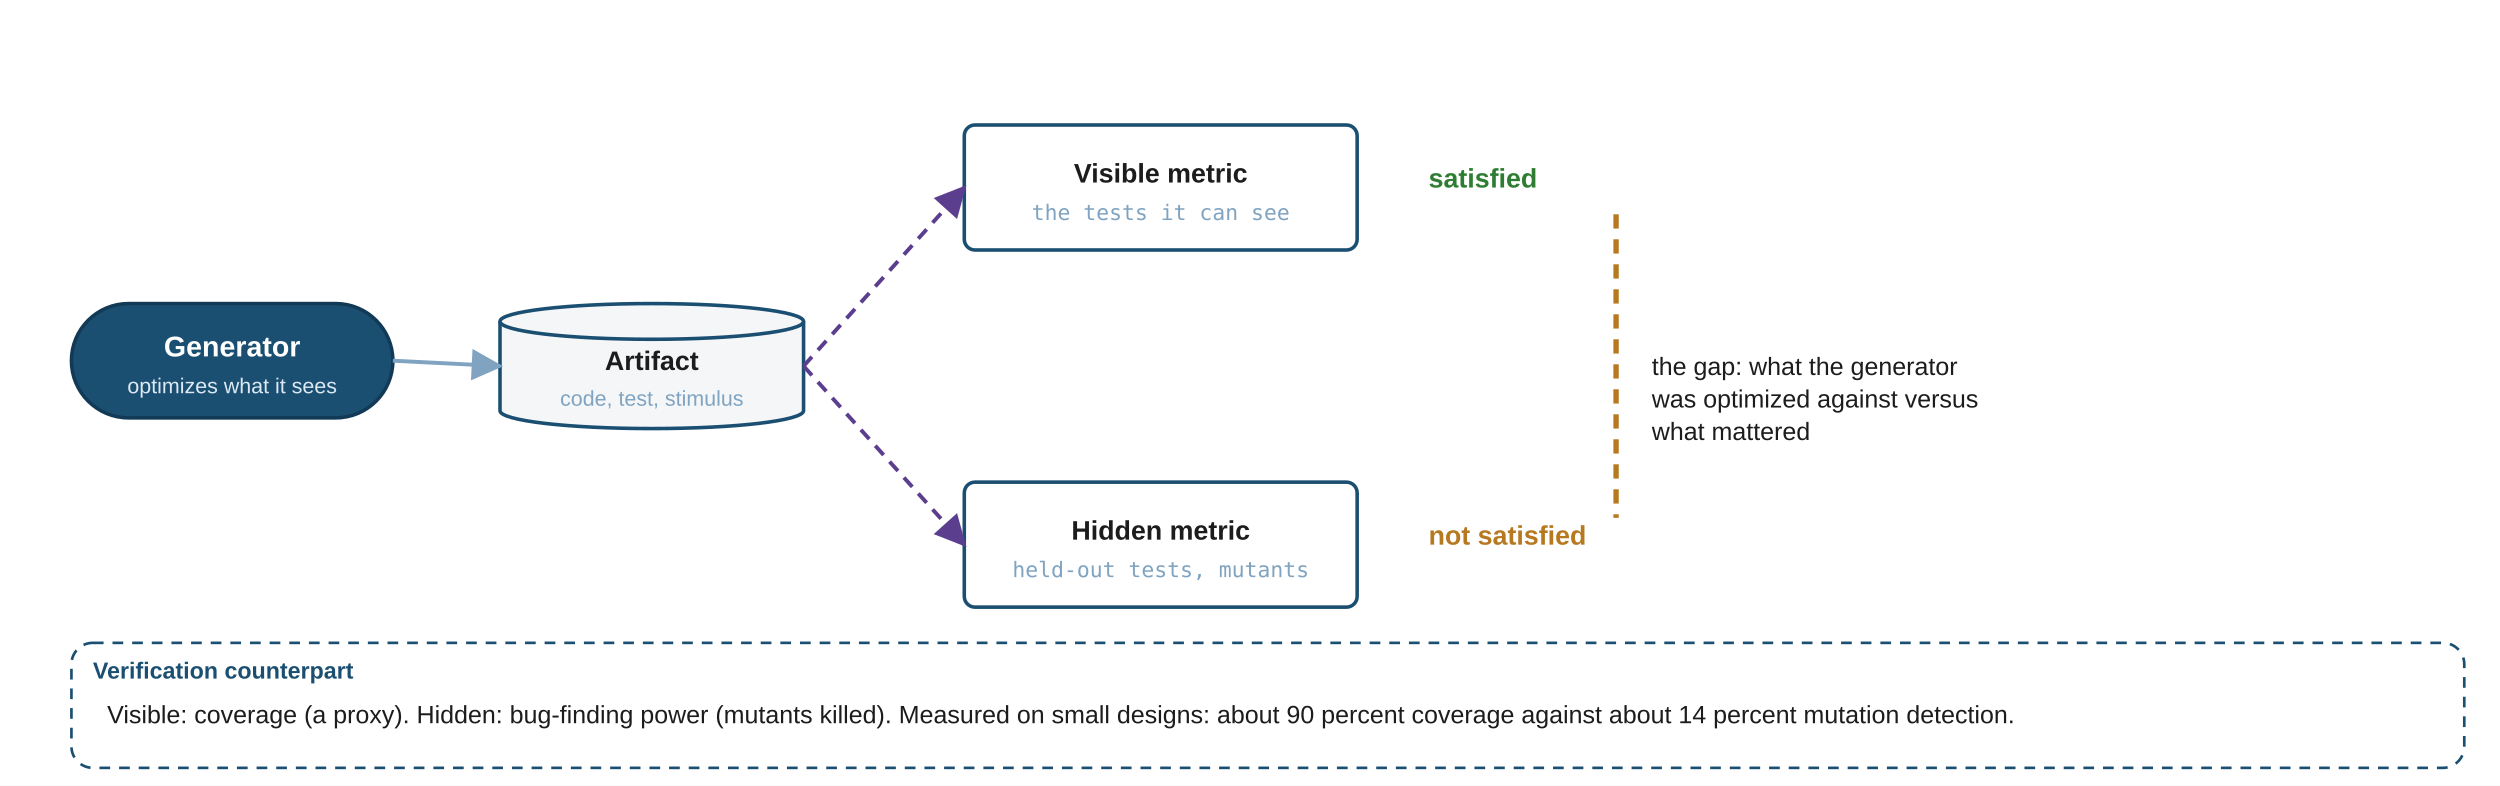
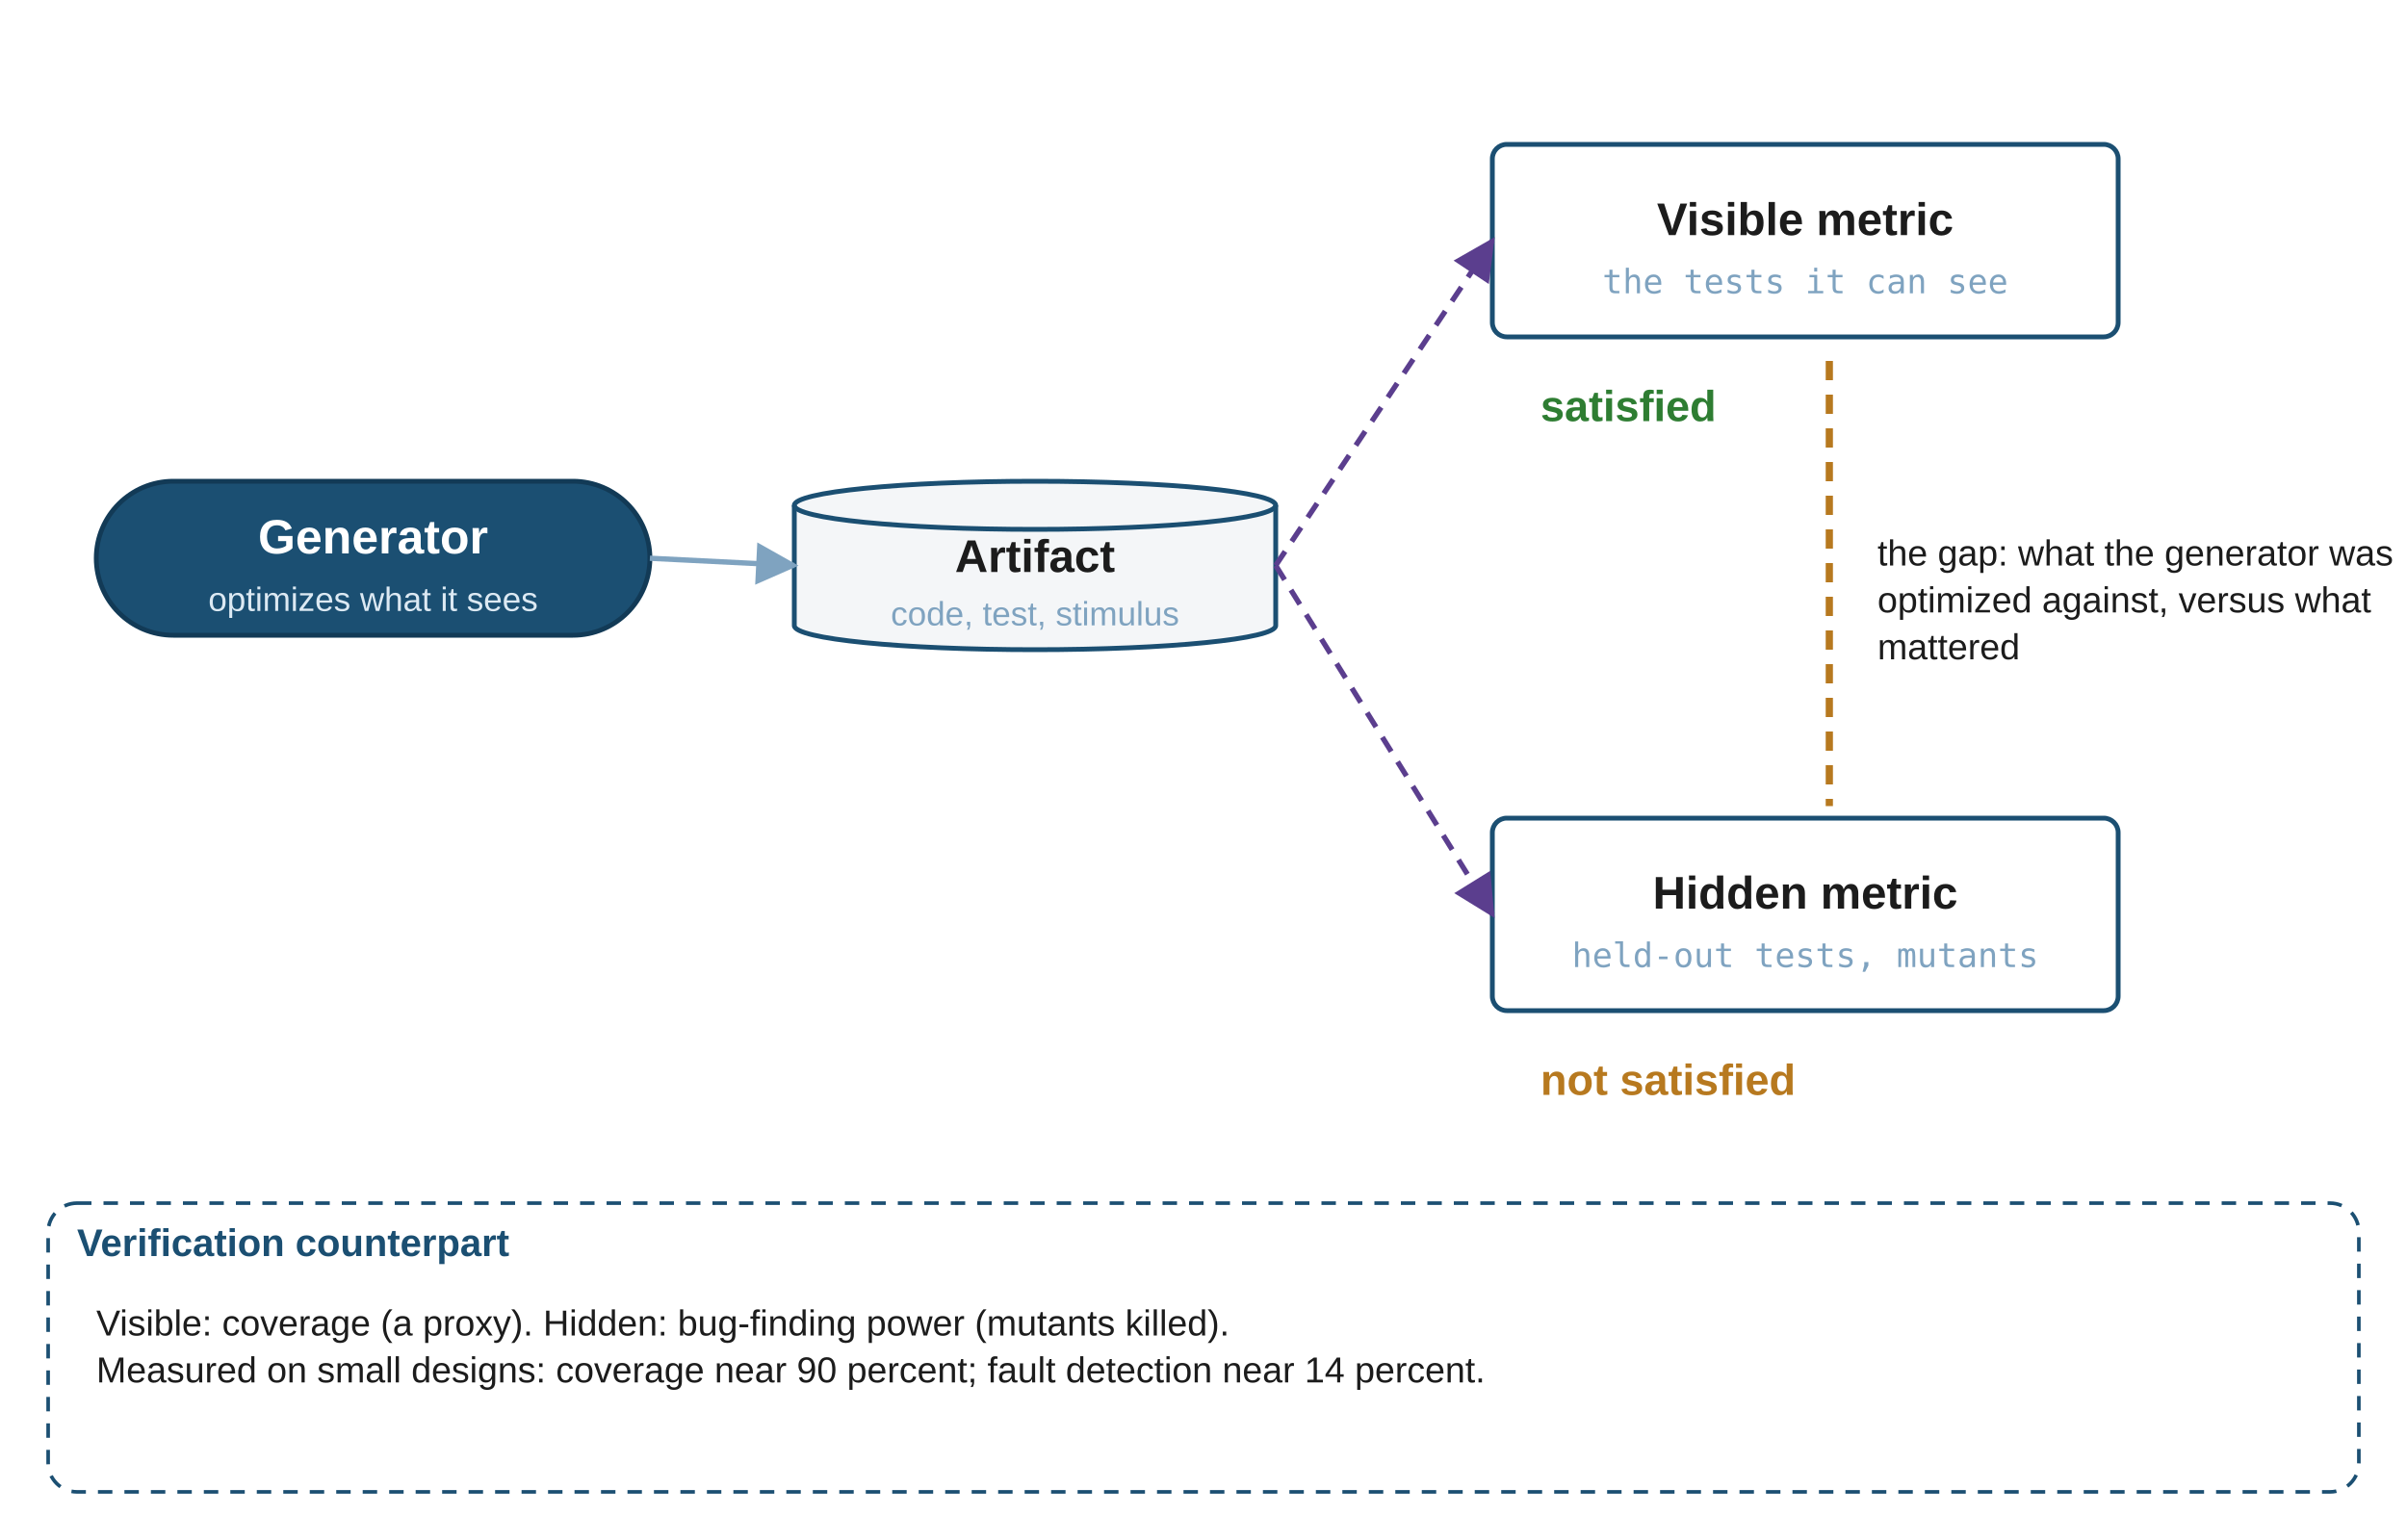
- <svg xmlns="http://www.w3.org/2000/svg" viewBox="0 0 1400 440" width="1400" height="440" role="img" aria-label="Visible and hidden metrics, and the gap between them">
+ <svg xmlns="http://www.w3.org/2000/svg" viewBox="0 0 1000 640" width="1000" height="640" role="img" aria-label="Visible and hidden metrics, and the gap between them">
  <defs>
    <marker id="ah" viewBox="0 0 10 10" refX="9" refY="5" markerWidth="8" markerHeight="8" orient="auto-start-reverse">
      <path d="M0,0 L10,5 L0,10 Z" fill="#7FA3C0" />
    </marker>
    <marker id="ahj" viewBox="0 0 10 10" refX="9" refY="5" markerWidth="8" markerHeight="8" orient="auto-start-reverse">
      <path d="M0,0 L10,5 L0,10 Z" fill="#5B3E8E" />
    </marker>
  </defs>
-   <rect width="1400" height="440" fill="white" />
-   <rect x="40" y="170" width="180" height="64" rx="32.0" fill="#1B4F72" stroke="#123A56" stroke-width="2" />
-   <text x="130.0" y="199.6" font-family="'Source Sans 3', 'Helvetica Neue', Arial, sans-serif" font-size="16" font-weight="700" text-anchor="middle" fill="white">Generator</text>
-   <text x="130.0" y="220.2" font-family="'Source Sans 3', 'Helvetica Neue', Arial, sans-serif" font-size="12" font-weight="400" text-anchor="middle" fill="#DCE9F3">optimizes what it sees</text>
-   <path d="M280,180 A85.0,10 0 0 1 450,180 V230 A85.0,10 0 0 1 280,230 Z" fill="#F4F6F8" stroke="#1B4F72" stroke-width="2" />
-   <path d="M280,180 A85.0,10 0 0 0 450,180" fill="none" stroke="#1B4F72" stroke-width="2" />
-   <text x="365.0" y="207.2" font-family="'Source Sans 3', 'Helvetica Neue', Arial, sans-serif" font-size="15" font-weight="600" text-anchor="middle" fill="#1C1C1C">Artifact</text>
-   <text x="365.0" y="227.2" font-family="'Source Sans 3', 'Helvetica Neue', Arial, sans-serif" font-size="12" font-weight="400" text-anchor="middle" fill="#7FA3C0">code, test, stimulus</text>
-   <path d="M220,202.0 L280,205.0" fill="none" stroke="#7FA3C0" stroke-width="2.2" marker-end="url(#ah)" />
-   <rect x="540" y="70" width="220" height="70" rx="6" fill="white" stroke="#1B4F72" stroke-width="2" />
-   <text x="650.0" y="102.2" font-family="'Source Sans 3', 'Helvetica Neue', Arial, sans-serif" font-size="15" font-weight="600" text-anchor="middle" fill="#1C1C1C">Visible metric</text>
-   <text x="650.0" y="123.2" font-family="'JetBrains Mono', Menlo, monospace" font-size="12" font-weight="400" text-anchor="middle" fill="#7FA3C0">the tests it can see</text>
-   <rect x="540" y="270" width="220" height="70" rx="6" fill="white" stroke="#1B4F72" stroke-width="2" />
-   <text x="650.0" y="302.2" font-family="'Source Sans 3', 'Helvetica Neue', Arial, sans-serif" font-size="15" font-weight="600" text-anchor="middle" fill="#1C1C1C">Hidden metric</text>
-   <text x="650.0" y="323.2" font-family="'JetBrains Mono', Menlo, monospace" font-size="12" font-weight="400" text-anchor="middle" fill="#7FA3C0">held-out tests, mutants</text>
-   <path d="M450,205.0 L540,105.0" fill="none" stroke="#5B3E8E" stroke-width="2.2" stroke-dasharray="7 5" marker-end="url(#ahj)" />
-   <path d="M450,205.0 L540,305.0" fill="none" stroke="#5B3E8E" stroke-width="2.2" stroke-dasharray="7 5" marker-end="url(#ahj)" />
-   <text x="800" y="105.0" font-family="'Source Sans 3', 'Helvetica Neue', Arial, sans-serif" font-size="15" font-weight="700" text-anchor="start" fill="#2E7D32">satisfied</text>
-   <text x="800" y="305.0" font-family="'Source Sans 3', 'Helvetica Neue', Arial, sans-serif" font-size="15" font-weight="700" text-anchor="start" fill="#B7791F">not satisfied</text>
-   <path d="M905,120 V290" stroke="#B7791F" stroke-width="3" stroke-dasharray="8 6" />
-   <text x="925" y="210.0" font-family="'Source Sans 3', 'Helvetica Neue', Arial, sans-serif" font-size="14" font-weight="400" text-anchor="start" fill="#1C1C1C">the gap: what the generator</text>
-   <text x="925" y="228.2" font-family="'Source Sans 3', 'Helvetica Neue', Arial, sans-serif" font-size="14" font-weight="400" text-anchor="start" fill="#1C1C1C">was optimized against versus</text>
-   <text x="925" y="246.4" font-family="'Source Sans 3', 'Helvetica Neue', Arial, sans-serif" font-size="14" font-weight="400" text-anchor="start" fill="#1C1C1C">what mattered</text>
-   <rect x="40" y="360" width="1340" height="70" rx="12" fill="none" stroke="#1B4F72" stroke-width="1.5" stroke-dasharray="6 5" />
-   <text x="52" y="380.0" font-family="'Source Sans 3', 'Helvetica Neue', Arial, sans-serif" font-size="13" font-weight="700" text-anchor="start" fill="#1B4F72">Verification counterpart</text>
-   <text x="60" y="405.0" font-family="'Source Sans 3', 'Helvetica Neue', Arial, sans-serif" font-size="14" font-weight="400" text-anchor="start" fill="#1C1C1C">Visible: coverage (a proxy).   Hidden: bug-finding power (mutants killed).   Measured on small designs: about 90 percent coverage against about 14 percent mutation detection.</text>
+   <rect width="1000" height="640" fill="white" />
+   <rect x="40" y="200" width="230" height="64" rx="32.0" fill="#1B4F72" stroke="#123A56" stroke-width="2" />
+   <text x="155.0" y="230.0" font-family="'Source Sans 3', 'Helvetica Neue', Arial, sans-serif" font-size="20" font-weight="700" text-anchor="middle" fill="white">Generator</text>
+   <text x="155.0" y="253.9" font-family="'Source Sans 3', 'Helvetica Neue', Arial, sans-serif" font-size="14" font-weight="400" text-anchor="middle" fill="#DCE9F3">optimizes what it sees</text>
+   <path d="M330,210 A100.0,10 0 0 1 530,210 V260 A100.0,10 0 0 1 330,260 Z" fill="#F4F6F8" stroke="#1B4F72" stroke-width="2" />
+   <path d="M330,210 A100.0,10 0 0 0 530,210" fill="none" stroke="#1B4F72" stroke-width="2" />
+   <text x="430.0" y="237.7" font-family="'Source Sans 3', 'Helvetica Neue', Arial, sans-serif" font-size="19" font-weight="600" text-anchor="middle" fill="#1C1C1C">Artifact</text>
+   <text x="430.0" y="259.9" font-family="'Source Sans 3', 'Helvetica Neue', Arial, sans-serif" font-size="14" font-weight="400" text-anchor="middle" fill="#7FA3C0">code, test, stimulus</text>
+   <path d="M270,232.0 L330,235.0" fill="none" stroke="#7FA3C0" stroke-width="2.2" marker-end="url(#ah)" />
+   <rect x="620" y="60" width="260" height="80" rx="6" fill="white" stroke="#1B4F72" stroke-width="2" />
+   <text x="750.0" y="97.7" font-family="'Source Sans 3', 'Helvetica Neue', Arial, sans-serif" font-size="19" font-weight="600" text-anchor="middle" fill="#1C1C1C">Visible metric</text>
+   <text x="750.0" y="121.9" font-family="'JetBrains Mono', Menlo, monospace" font-size="14" font-weight="400" text-anchor="middle" fill="#7FA3C0">the tests it can see</text>
+   <rect x="620" y="340" width="260" height="80" rx="6" fill="white" stroke="#1B4F72" stroke-width="2" />
+   <text x="750.0" y="377.6" font-family="'Source Sans 3', 'Helvetica Neue', Arial, sans-serif" font-size="19" font-weight="600" text-anchor="middle" fill="#1C1C1C">Hidden metric</text>
+   <text x="750.0" y="401.9" font-family="'JetBrains Mono', Menlo, monospace" font-size="14" font-weight="400" text-anchor="middle" fill="#7FA3C0">held-out tests, mutants</text>
+   <path d="M530,235.0 L620,100.0" fill="none" stroke="#5B3E8E" stroke-width="2.2" stroke-dasharray="7 5" marker-end="url(#ahj)" />
+   <path d="M530,235.0 L620,380.0" fill="none" stroke="#5B3E8E" stroke-width="2.2" stroke-dasharray="7 5" marker-end="url(#ahj)" />
+   <text x="640" y="175.0" font-family="'Source Sans 3', 'Helvetica Neue', Arial, sans-serif" font-size="18" font-weight="700" text-anchor="start" fill="#2E7D32">satisfied</text>
+   <text x="640" y="455.0" font-family="'Source Sans 3', 'Helvetica Neue', Arial, sans-serif" font-size="18" font-weight="700" text-anchor="start" fill="#B7791F">not satisfied</text>
+   <path d="M760,150 V335" stroke="#B7791F" stroke-width="3" stroke-dasharray="8 6" />
+   <text x="780" y="235.0" font-family="'Source Sans 3', 'Helvetica Neue', Arial, sans-serif" font-size="15" font-weight="400" text-anchor="start" fill="#1C1C1C">the gap: what the generator was</text>
+   <text x="780" y="254.5" font-family="'Source Sans 3', 'Helvetica Neue', Arial, sans-serif" font-size="15" font-weight="400" text-anchor="start" fill="#1C1C1C">optimized against, versus what</text>
+   <text x="780" y="274.0" font-family="'Source Sans 3', 'Helvetica Neue', Arial, sans-serif" font-size="15" font-weight="400" text-anchor="start" fill="#1C1C1C">mattered</text>
+   <rect x="20" y="500" width="960" height="120" rx="12" fill="none" stroke="#1B4F72" stroke-width="1.5" stroke-dasharray="6 5" />
+   <text x="32" y="522.0" font-family="'Source Sans 3', 'Helvetica Neue', Arial, sans-serif" font-size="16" font-weight="700" text-anchor="start" fill="#1B4F72">Verification counterpart</text>
+   <text x="40" y="555.0" font-family="'Source Sans 3', 'Helvetica Neue', Arial, sans-serif" font-size="15" font-weight="400" text-anchor="start" fill="#1C1C1C">Visible: coverage (a proxy).   Hidden: bug-finding power (mutants killed).</text>
+   <text x="40" y="574.5" font-family="'Source Sans 3', 'Helvetica Neue', Arial, sans-serif" font-size="15" font-weight="400" text-anchor="start" fill="#1C1C1C">Measured on small designs: coverage near 90 percent; fault detection near 14 percent.</text>
</svg>
